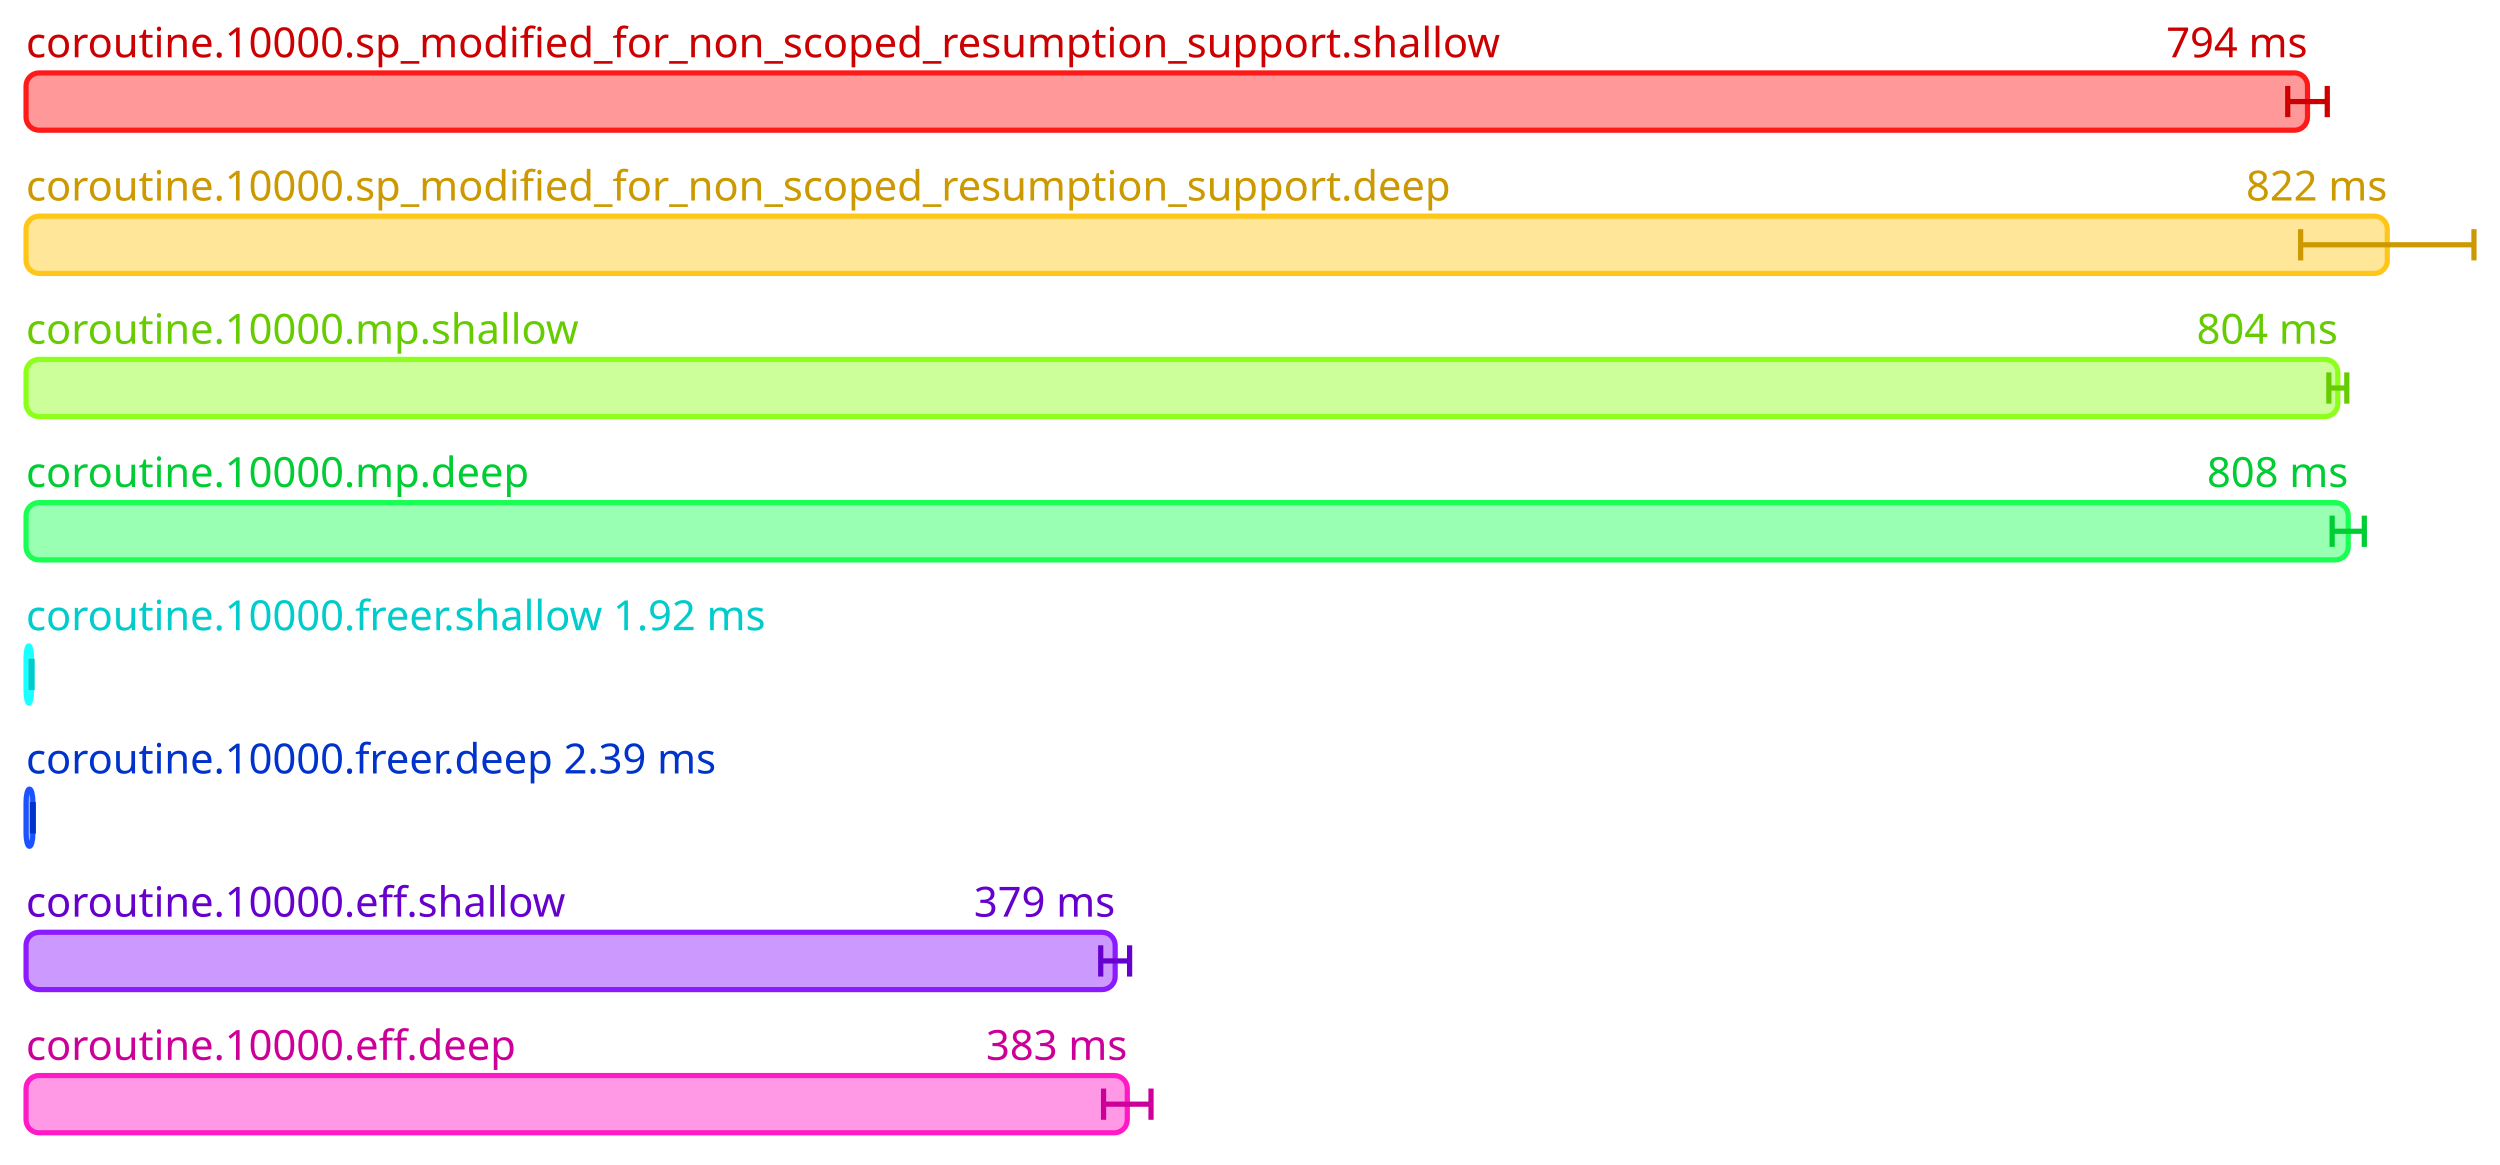
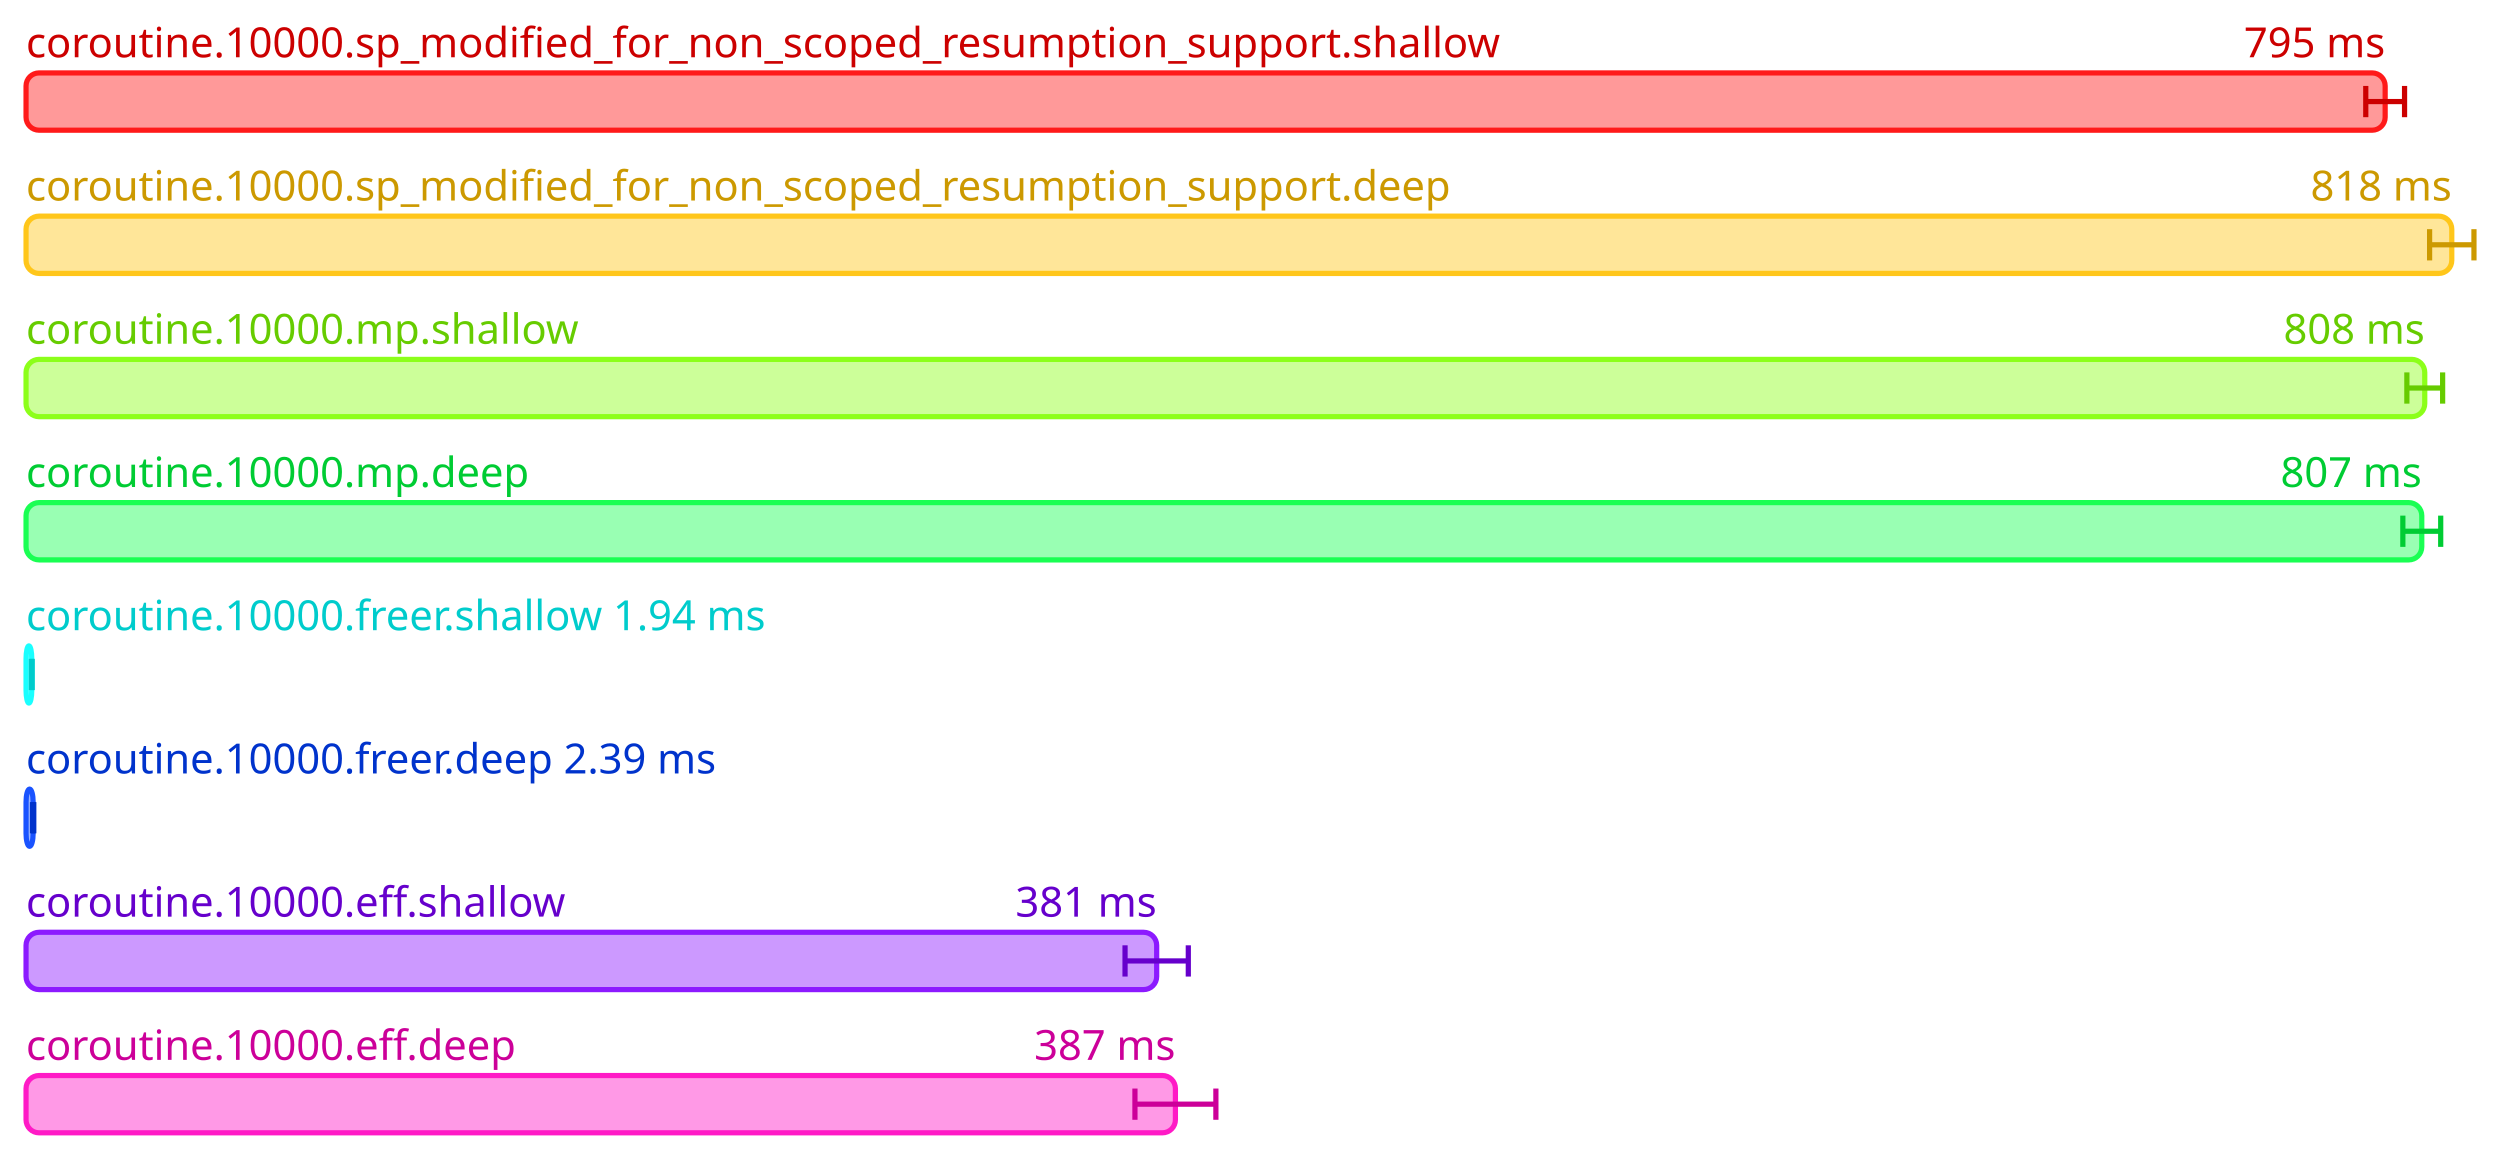
<svg xmlns="http://www.w3.org/2000/svg" height="447" width="960.0" font-size="16" font-family="sans-serif" stroke-width="2">
  <g transform="translate(10.0 0)">
    <g fill="hsl(0, 100%, 40%)">
      <text y="22">coroutine.10000.sp_modified_for_non_scoped_resumption_support.shallow</text>
-       <text y="22" x="876.08" text-anchor="end">794  ms</text>
+       <text y="22" x="905.9" text-anchor="end">795  ms</text>
    </g>
    <g>
-       <rect y="28" rx="5" height="22" width="876.08" fill="hsl(0, 100%, 80%)" stroke="hsl(0, 100%, 55%)" />
+       <rect y="28" rx="5" height="22" width="905.9" fill="hsl(0, 100%, 80%)" stroke="hsl(0, 100%, 55%)" />
      <g stroke="hsl(0, 100%, 40%)">
-         <line x1="868.49" x2="883.67" y1="39" y2="39" />
-         <line x1="868.49" x2="868.49" y1="33" y2="45" />
-         <line x1="883.67" x2="883.67" y1="33" y2="45" />
+         <line x1="898.454" x2="913.347" y1="39" y2="39" />
+         <line x1="898.454" x2="898.454" y1="33" y2="45" />
+         <line x1="913.347" x2="913.347" y1="33" y2="45" />
      </g>
    </g>
    <g fill="hsl(45, 100%, 40%)">
      <text y="77">coroutine.10000.sp_modified_for_non_scoped_resumption_support.deep</text>
-       <text y="77" x="906.72" text-anchor="end">822  ms</text>
+       <text y="77" x="931.483" text-anchor="end">818  ms</text>
    </g>
    <g>
-       <rect y="83" rx="5" height="22" width="906.72" fill="hsl(45, 100%, 80%)" stroke="hsl(45, 100%, 55%)" />
+       <rect y="83" rx="5" height="22" width="931.483" fill="hsl(45, 100%, 80%)" stroke="hsl(45, 100%, 55%)" />
      <g stroke="hsl(45, 100%, 40%)">
-         <line x1="873.441" x2="940.0" y1="94" y2="94" />
-         <line x1="873.441" x2="873.441" y1="88" y2="100" />
+         <line x1="922.966" x2="940.0" y1="94" y2="94" />
+         <line x1="922.966" x2="922.966" y1="88" y2="100" />
        <line x1="940.0" x2="940.0" y1="88" y2="100" />
      </g>
    </g>
    <g fill="hsl(90, 100%, 40%)">
      <text y="132">coroutine.10000.mp.shallow</text>
-       <text y="132" x="887.731" text-anchor="end">804  ms</text>
+       <text y="132" x="921.103" text-anchor="end">808  ms</text>
    </g>
    <g>
-       <rect y="138" rx="5" height="22" width="887.731" fill="hsl(90, 100%, 80%)" stroke="hsl(90, 100%, 55%)" />
+       <rect y="138" rx="5" height="22" width="921.103" fill="hsl(90, 100%, 80%)" stroke="hsl(90, 100%, 55%)" />
      <g stroke="hsl(90, 100%, 40%)">
-         <line x1="884.29" x2="891.172" y1="149" y2="149" />
-         <line x1="884.29" x2="884.29" y1="143" y2="155" />
-         <line x1="891.172" x2="891.172" y1="143" y2="155" />
+         <line x1="914.237" x2="927.97" y1="149" y2="149" />
+         <line x1="914.237" x2="914.237" y1="143" y2="155" />
+         <line x1="927.97" x2="927.97" y1="143" y2="155" />
      </g>
    </g>
    <g fill="hsl(135, 100%, 40%)">
      <text y="187">coroutine.10000.mp.deep</text>
-       <text y="187" x="891.724" text-anchor="end">808  ms</text>
+       <text y="187" x="919.96" text-anchor="end">807  ms</text>
    </g>
    <g>
-       <rect y="193" rx="5" height="22" width="891.724" fill="hsl(135, 100%, 80%)" stroke="hsl(135, 100%, 55%)" />
+       <rect y="193" rx="5" height="22" width="919.96" fill="hsl(135, 100%, 80%)" stroke="hsl(135, 100%, 55%)" />
      <g stroke="hsl(135, 100%, 40%)">
-         <line x1="885.551" x2="897.896" y1="204" y2="204" />
-         <line x1="885.551" x2="885.551" y1="198" y2="210" />
-         <line x1="897.896" x2="897.896" y1="198" y2="210" />
+         <line x1="912.692" x2="927.229" y1="204" y2="204" />
+         <line x1="912.692" x2="912.692" y1="198" y2="210" />
+         <line x1="927.229" x2="927.229" y1="198" y2="210" />
      </g>
    </g>
-     <text fill="hsl(180, 100%, 40%)" y="242">coroutine.10000.freer.shallow 1.92 ms</text>
+     <text fill="hsl(180, 100%, 40%)" y="242">coroutine.10000.freer.shallow 1.94 ms</text>
    <g>
-       <rect y="248" rx="5" height="22" width="2.114" fill="hsl(180, 100%, 80%)" stroke="hsl(180, 100%, 55%)" />
+       <rect y="248" rx="5" height="22" width="2.206" fill="hsl(180, 100%, 80%)" stroke="hsl(180, 100%, 55%)" />
      <g stroke="hsl(180, 100%, 40%)">
-         <line x1="1.918" x2="2.31" y1="259" y2="259" />
-         <line x1="1.918" x2="1.918" y1="253" y2="265" />
-         <line x1="2.31" x2="2.31" y1="253" y2="265" />
+         <line x1="2.043" x2="2.368" y1="259" y2="259" />
+         <line x1="2.043" x2="2.043" y1="253" y2="265" />
+         <line x1="2.368" x2="2.368" y1="253" y2="265" />
      </g>
    </g>
    <text fill="hsl(225, 100%, 40%)" y="297">coroutine.10000.freer.deep 2.39 ms</text>
    <g>
-       <rect y="303" rx="5" height="22" width="2.634" fill="hsl(225, 100%, 80%)" stroke="hsl(225, 100%, 55%)" />
+       <rect y="303" rx="5" height="22" width="2.726" fill="hsl(225, 100%, 80%)" stroke="hsl(225, 100%, 55%)" />
      <g stroke="hsl(225, 100%, 40%)">
-         <line x1="2.501" x2="2.767" y1="314" y2="314" />
-         <line x1="2.501" x2="2.501" y1="308" y2="320" />
-         <line x1="2.767" x2="2.767" y1="308" y2="320" />
+         <line x1="2.483" x2="2.969" y1="314" y2="314" />
+         <line x1="2.483" x2="2.483" y1="308" y2="320" />
+         <line x1="2.969" x2="2.969" y1="308" y2="320" />
      </g>
    </g>
    <g fill="hsl(270, 100%, 40%)">
      <text y="352">coroutine.10000.eff.shallow</text>
-       <text y="352" x="418.222" text-anchor="end">379  ms</text>
+       <text y="352" x="434.162" text-anchor="end">381  ms</text>
    </g>
    <g>
-       <rect y="358" rx="5" height="22" width="418.222" fill="hsl(270, 100%, 80%)" stroke="hsl(270, 100%, 55%)" />
+       <rect y="358" rx="5" height="22" width="434.162" fill="hsl(270, 100%, 80%)" stroke="hsl(270, 100%, 55%)" />
      <g stroke="hsl(270, 100%, 40%)">
-         <line x1="412.677" x2="423.768" y1="369" y2="369" />
-         <line x1="412.677" x2="412.677" y1="363" y2="375" />
-         <line x1="423.768" x2="423.768" y1="363" y2="375" />
+         <line x1="422.015" x2="446.309" y1="369" y2="369" />
+         <line x1="422.015" x2="422.015" y1="363" y2="375" />
+         <line x1="446.309" x2="446.309" y1="363" y2="375" />
      </g>
    </g>
    <g fill="hsl(315, 100%, 40%)">
      <text y="407">coroutine.10000.eff.deep</text>
-       <text y="407" x="422.877" text-anchor="end">383  ms</text>
+       <text y="407" x="441.358" text-anchor="end">387  ms</text>
    </g>
    <g>
-       <rect y="413" rx="5" height="22" width="422.877" fill="hsl(315, 100%, 80%)" stroke="hsl(315, 100%, 55%)" />
+       <rect y="413" rx="5" height="22" width="441.358" fill="hsl(315, 100%, 80%)" stroke="hsl(315, 100%, 55%)" />
      <g stroke="hsl(315, 100%, 40%)">
-         <line x1="413.764" x2="431.99" y1="424" y2="424" />
-         <line x1="413.764" x2="413.764" y1="418" y2="430" />
-         <line x1="431.99" x2="431.99" y1="418" y2="430" />
+         <line x1="425.818" x2="456.899" y1="424" y2="424" />
+         <line x1="425.818" x2="425.818" y1="418" y2="430" />
+         <line x1="456.899" x2="456.899" y1="418" y2="430" />
      </g>
    </g>
  </g>
</svg>
